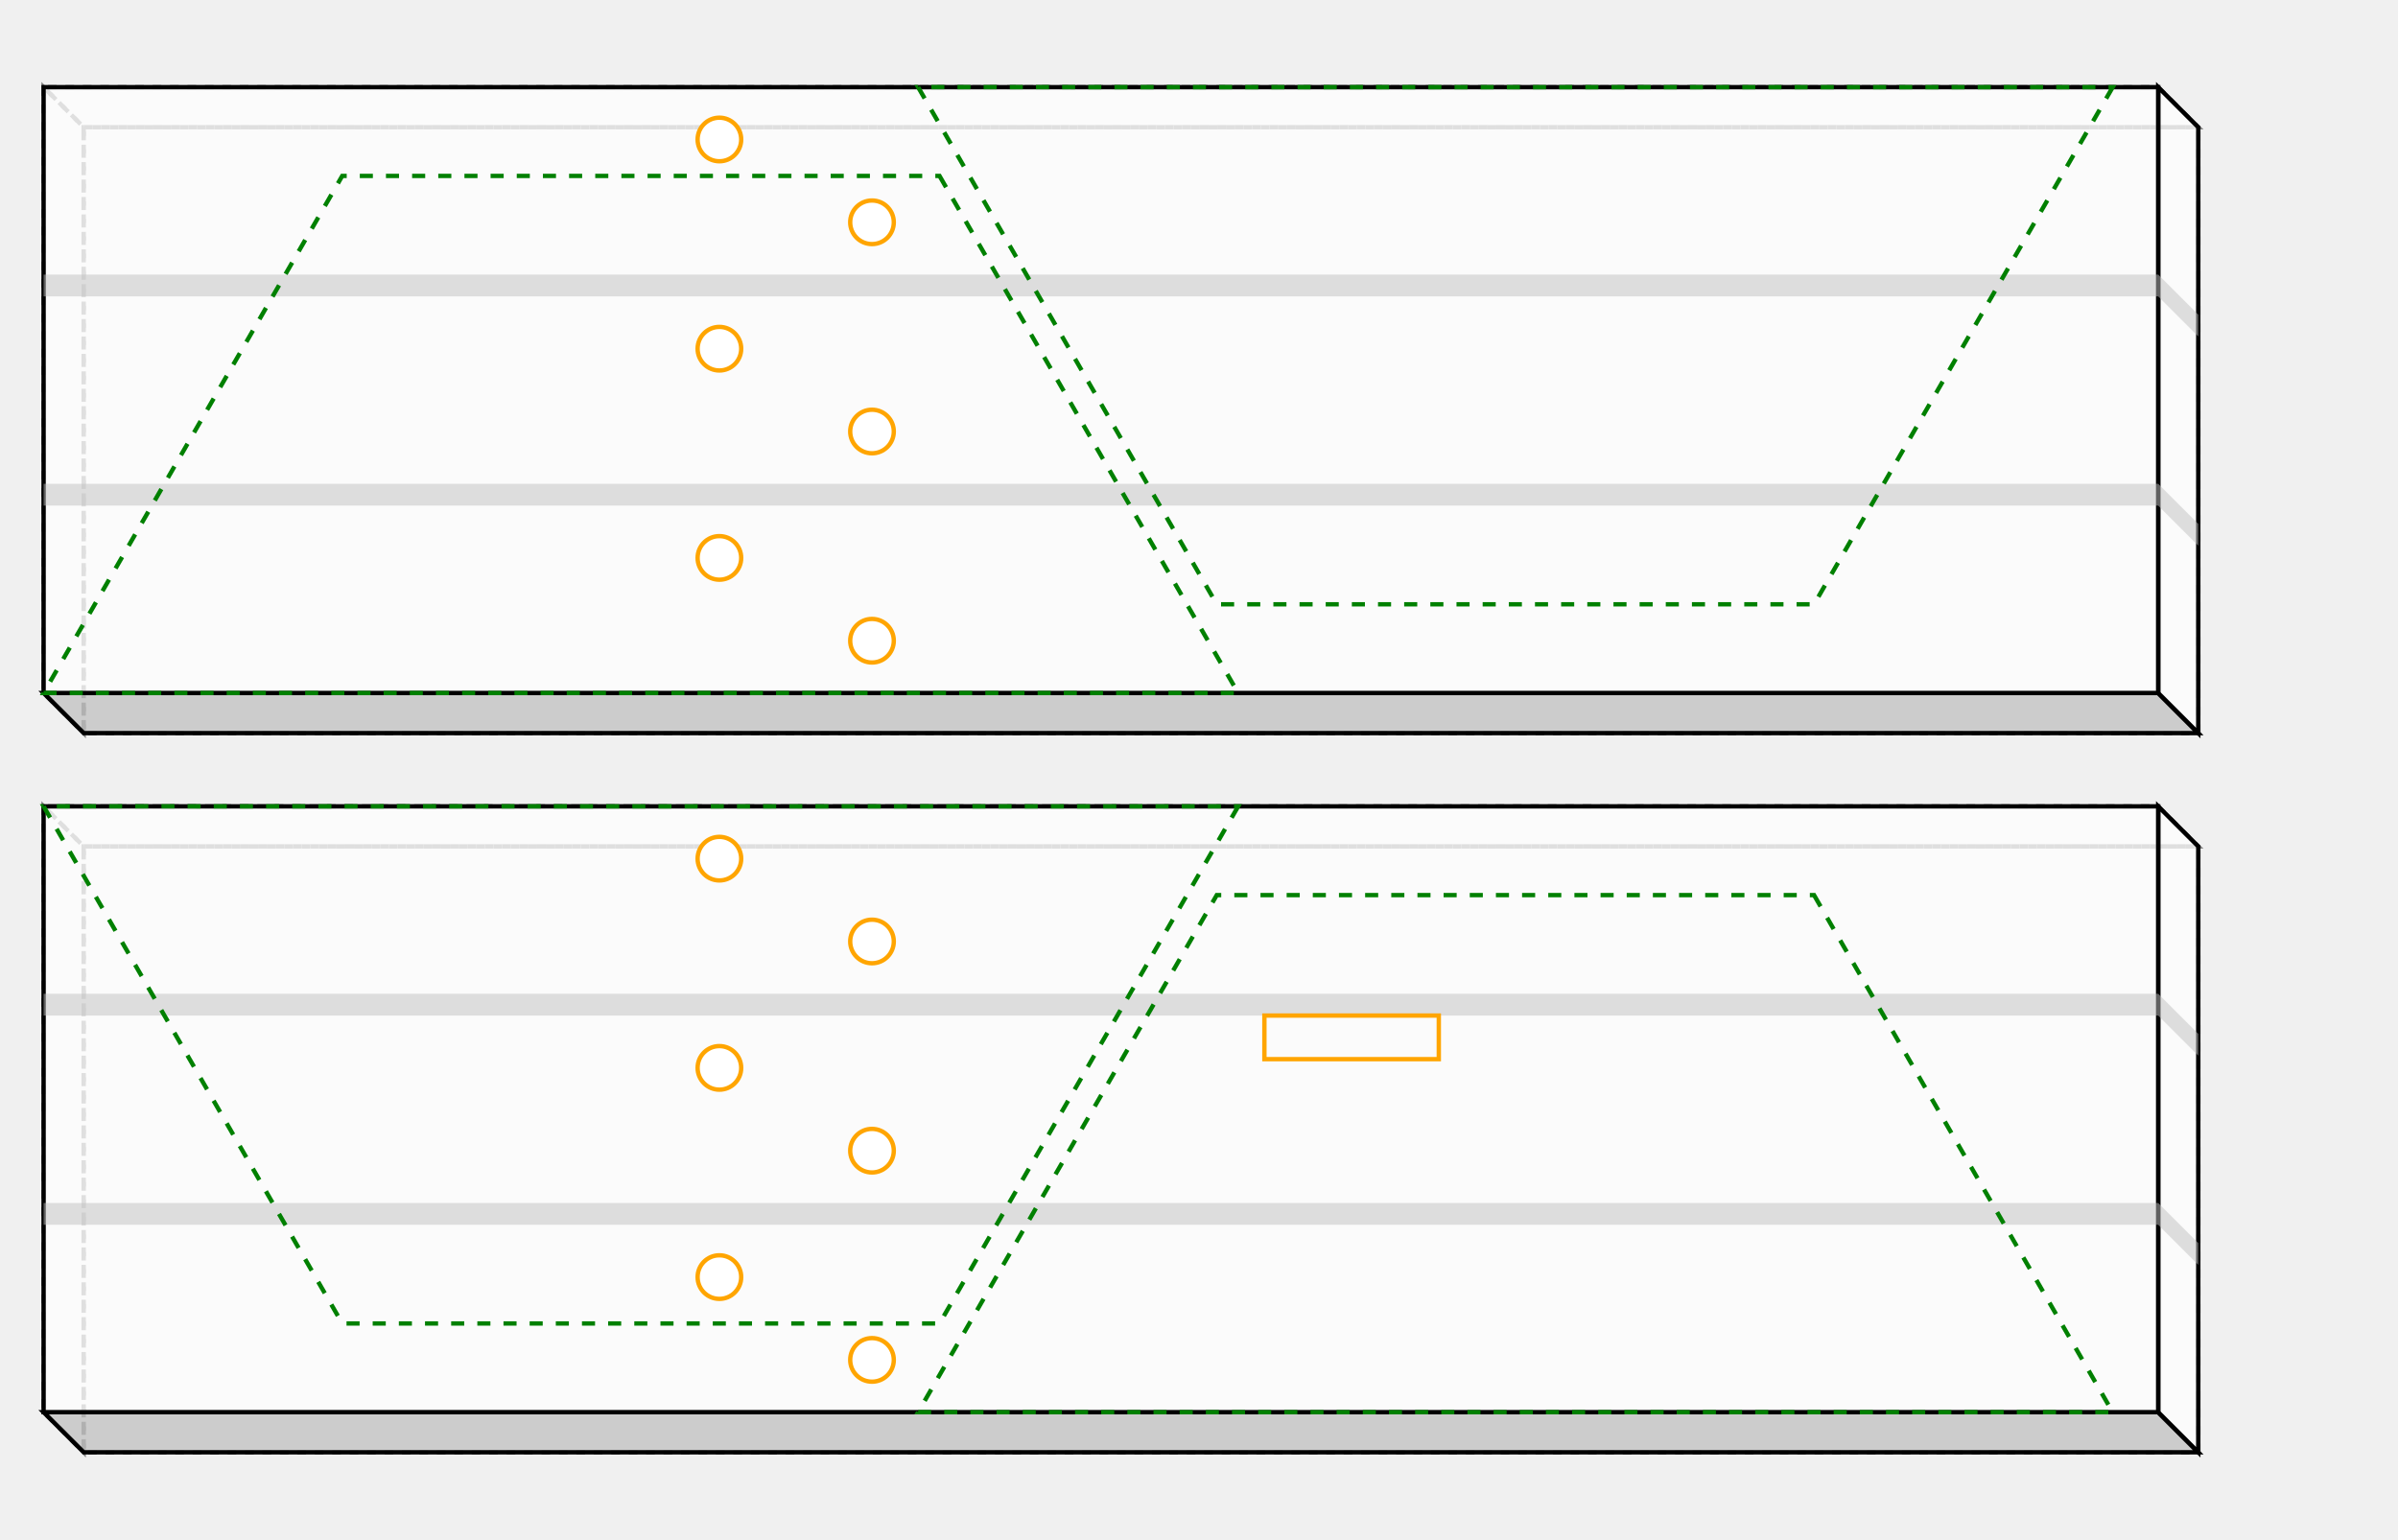
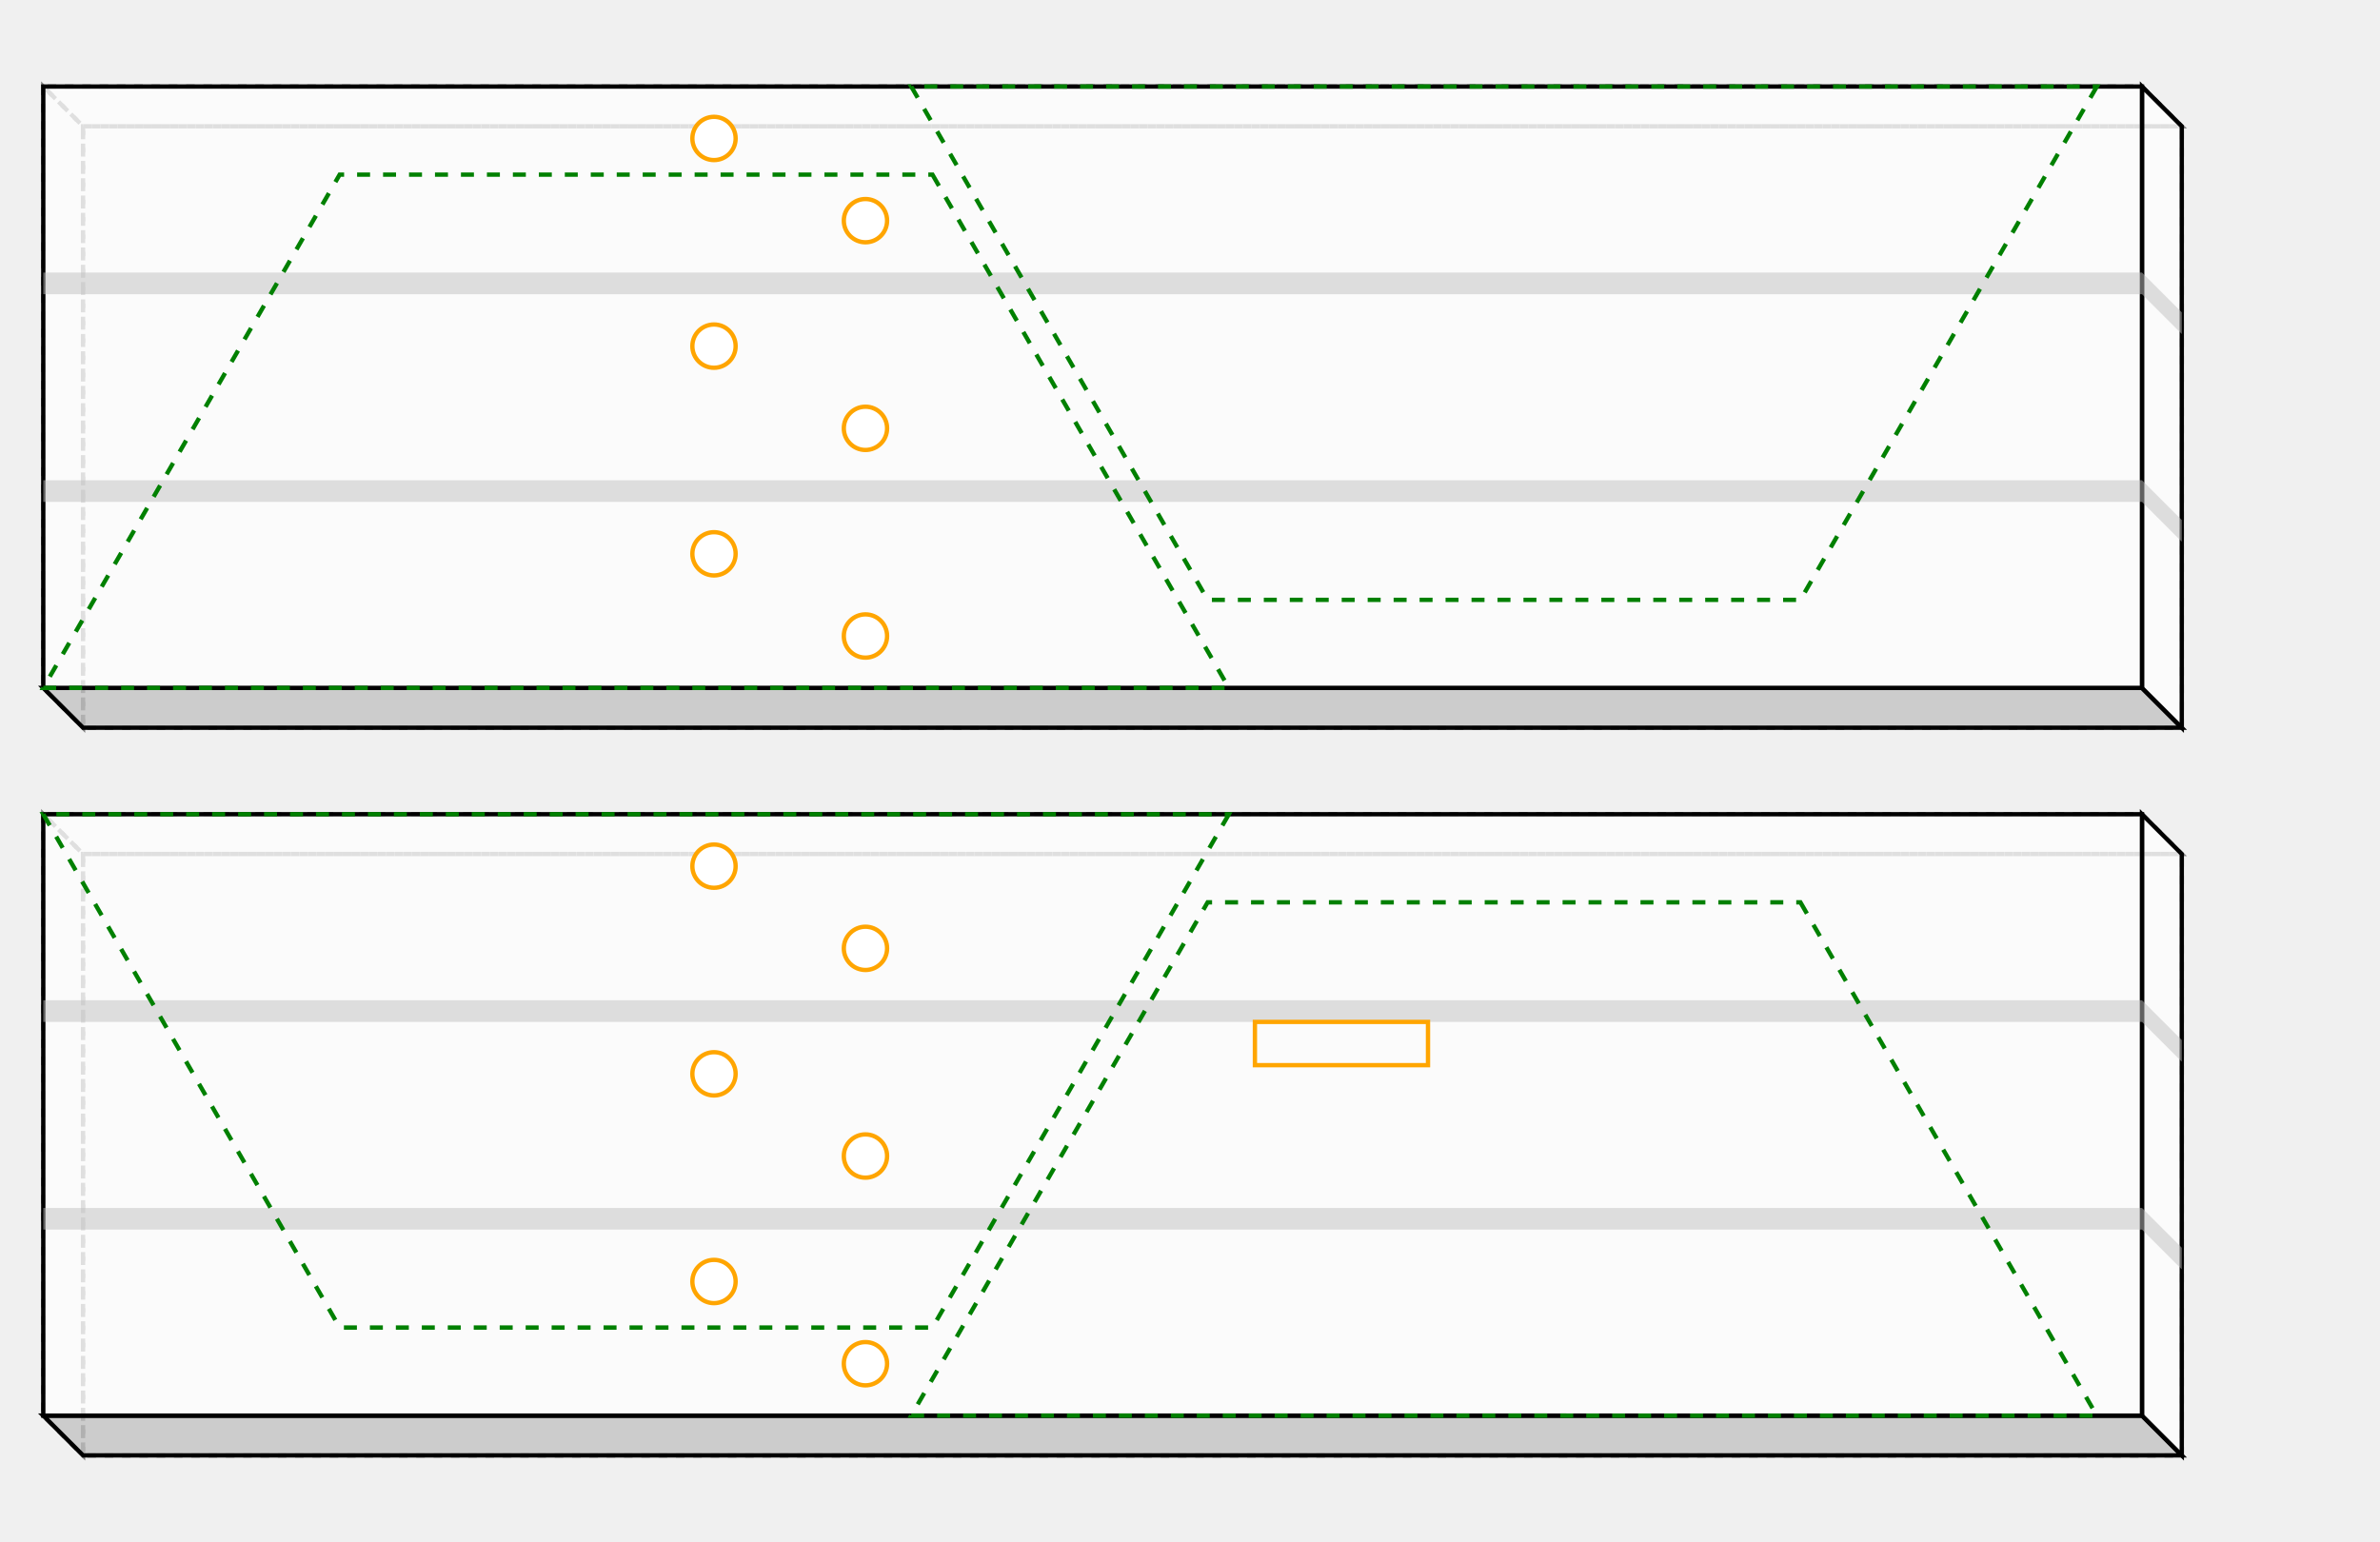
- <svg xmlns="http://www.w3.org/2000/svg" width="1100" viewBox="0 0 550 353.188">
+ <svg xmlns="http://www.w3.org/2000/svg" width="1100" viewBox="0 0 550 356.38">
  <polygon fill="none" stroke-width="1" stroke-dasharray="2" stroke="gray" points="19.192,29.192 19.192,168.192 504.192,168.192 504.192,29.192" />
  <polygon fill="none" stroke-width="1" stroke-dasharray="2" stroke="gray" points="10.0,20.0 10.0,159.0 19.192,168.192 19.192,29.192" />
  <polygon fill="none" stroke-width="1" stroke-dasharray="2" stroke="gray" points="19.192,29.192 504.192,29.192 495.0,20.0 10.0,20.0" />
  <polygon fill="rgba(192,192,192,0.75)" stroke-width="1" stroke-dasharray="" stroke="black" points="10.0,159.0 495.0,159.0 504.192,168.192 19.192,168.192" />
  <polygon fill="rgba(255,255,255,0.75)" stroke-width="1" stroke-dasharray="" stroke="black" points="504.192,29.192 504.192,168.192 495.0,159.0 495.0,20.0" />
  <polygon fill="rgba(255,255,255,0.75)" stroke-width="1" stroke-dasharray="" stroke="black" points="10.0,20.0 495.0,20.0 495.0,159.0 10.0,159.0" />
  <polygon fill="rgba(192,192,192,0.5)" stroke-width="1" stroke-dasharray="" stroke="none" points="495.0,63.0 504.192,72.192 504.192,77.192 495.0,68.0" />
  <polygon fill="rgba(192,192,192,0.5)" stroke-width="1" stroke-dasharray="" stroke="none" points="495.0,111.0 504.192,120.192 504.192,125.192 495.0,116.0" />
  <polygon fill="rgba(192,192,192,0.5)" stroke-width="1" stroke-dasharray="" stroke="none" points="10.0,63.0 495.0,63.0 495.0,68.0 10.0,68.0" />
  <polygon fill="rgba(192,192,192,0.5)" stroke-width="1" stroke-dasharray="" stroke="none" points="10.0,111.0 495.0,111.0 495.0,116.0 10.0,116.0" />
  <circle cx="165" cy="32.0" r="5" stroke="orange" fill="white" stroke-width="1" />
  <circle cx="200" cy="51.0" r="5" stroke="orange" fill="white" stroke-width="1" />
  <circle cx="165" cy="80.0" r="5" stroke="orange" fill="white" stroke-width="1" />
  <circle cx="200" cy="99.0" r="5" stroke="orange" fill="white" stroke-width="1" />
  <circle cx="165" cy="128.0" r="5" stroke="orange" fill="white" stroke-width="1" />
  <circle cx="200" cy="147.0" r="5" stroke="orange" fill="white" stroke-width="1" />
-   <polygon fill="none" stroke-width="1" stroke-dasharray="2" stroke="gray" points="19.192,194.192 19.192,333.192 504.192,333.192 504.192,194.192" />
-   <polygon fill="none" stroke-width="1" stroke-dasharray="2" stroke="gray" points="10.0,185.0 10.0,324.0 19.192,333.192 19.192,194.192" />
-   <polygon fill="none" stroke-width="1" stroke-dasharray="2" stroke="gray" points="19.192,194.192 504.192,194.192 495.0,185.0 10.0,185.0" />
-   <polygon fill="rgba(192,192,192,0.75)" stroke-width="1" stroke-dasharray="" stroke="black" points="10.0,324.0 495.0,324.0 504.192,333.192 19.192,333.192" />
-   <polygon fill="rgba(255,255,255,0.75)" stroke-width="1" stroke-dasharray="" stroke="black" points="504.192,194.192 504.192,333.192 495.0,324.0 495.0,185.0" />
-   <polygon fill="rgba(255,255,255,0.75)" stroke-width="1" stroke-dasharray="" stroke="black" points="10.0,185.0 495.0,185.0 495.0,324.0 10.0,324.0" />
-   <polygon fill="rgba(192,192,192,0.5)" stroke-width="1" stroke-dasharray="" stroke="none" points="495.0,228.0 504.192,237.192 504.192,242.192 495.0,233.0" />
-   <polygon fill="rgba(192,192,192,0.5)" stroke-width="1" stroke-dasharray="" stroke="none" points="495.0,276.0 504.192,285.192 504.192,290.192 495.0,281.0" />
-   <polygon fill="rgba(192,192,192,0.5)" stroke-width="1" stroke-dasharray="" stroke="none" points="10.0,228.0 495.0,228.0 495.0,233.0 10.0,233.0" />
-   <polygon fill="rgba(192,192,192,0.5)" stroke-width="1" stroke-dasharray="" stroke="none" points="10.0,276.0 495.0,276.0 495.0,281.0 10.0,281.0" />
-   <circle cx="165" cy="197.0" r="5" stroke="orange" fill="white" stroke-width="1" />
-   <circle cx="200" cy="216.0" r="5" stroke="orange" fill="white" stroke-width="1" />
-   <rect x="290" y="233.0" width="40" height="10.0" style="fill: none; stroke: orange; stroke-width: 1;" />
-   <circle cx="165" cy="245.0" r="5" stroke="orange" fill="white" stroke-width="1" />
-   <circle cx="200" cy="264.0" r="5" stroke="orange" fill="white" stroke-width="1" />
-   <circle cx="165" cy="293.0" r="5" stroke="orange" fill="white" stroke-width="1" />
-   <circle cx="200" cy="312.0" r="5" stroke="orange" fill="white" stroke-width="1" />
+   <polygon fill="none" stroke-width="1" stroke-dasharray="2" stroke="gray" points="19.192,197.385 19.192,336.385 504.192,336.385 504.192,197.385" />
+   <polygon fill="none" stroke-width="1" stroke-dasharray="2" stroke="gray" points="10.0,188.192 10.0,327.192 19.192,336.385 19.192,197.385" />
+   <polygon fill="none" stroke-width="1" stroke-dasharray="2" stroke="gray" points="19.192,197.385 504.192,197.385 495.0,188.192 10.0,188.192" />
+   <polygon fill="rgba(192,192,192,0.75)" stroke-width="1" stroke-dasharray="" stroke="black" points="10.0,327.192 495.0,327.192 504.192,336.385 19.192,336.385" />
+   <polygon fill="rgba(255,255,255,0.75)" stroke-width="1" stroke-dasharray="" stroke="black" points="504.192,197.385 504.192,336.385 495.0,327.192 495.0,188.192" />
+   <polygon fill="rgba(255,255,255,0.75)" stroke-width="1" stroke-dasharray="" stroke="black" points="10.0,188.192 495.0,188.192 495.0,327.192 10.0,327.192" />
+   <polygon fill="rgba(192,192,192,0.5)" stroke-width="1" stroke-dasharray="" stroke="none" points="495.0,231.192 504.192,240.385 504.192,245.385 495.0,236.192" />
+   <polygon fill="rgba(192,192,192,0.5)" stroke-width="1" stroke-dasharray="" stroke="none" points="495.0,279.192 504.192,288.385 504.192,293.385 495.0,284.192" />
+   <polygon fill="rgba(192,192,192,0.5)" stroke-width="1" stroke-dasharray="" stroke="none" points="10.0,231.192 495.0,231.192 495.0,236.192 10.0,236.192" />
+   <polygon fill="rgba(192,192,192,0.5)" stroke-width="1" stroke-dasharray="" stroke="none" points="10.0,279.192 495.0,279.192 495.0,284.192 10.0,284.192" />
+   <circle cx="165" cy="200.192" r="5" stroke="orange" fill="white" stroke-width="1" />
+   <circle cx="200" cy="219.192" r="5" stroke="orange" fill="white" stroke-width="1" />
+   <rect x="290" y="236.192" width="40" height="10.0" style="fill: none; stroke: orange; stroke-width: 1;" />
+   <circle cx="165" cy="248.192" r="5" stroke="orange" fill="white" stroke-width="1" />
+   <circle cx="200" cy="267.192" r="5" stroke="orange" fill="white" stroke-width="1" />
+   <circle cx="165" cy="296.192" r="5" stroke="orange" fill="white" stroke-width="1" />
+   <circle cx="200" cy="315.192" r="5" stroke="orange" fill="white" stroke-width="1" />
  <polygon fill="none" stroke-width="1" stroke-dasharray="3" stroke="green" points="215.484,40.359 283.983,159.005 10.0,158.995 78.494,40.359" />
  <polygon fill="none" stroke-width="1" stroke-dasharray="3" stroke="green" points="484.563,20.005 416.068,138.641 279.079,138.641 210.579,19.995" />
-   <polygon fill="none" stroke-width="1" stroke-dasharray="3" stroke="green" points="283.983,185.005 215.489,303.641 78.5,303.641 10.0,184.995" />
-   <polygon fill="none" stroke-width="1" stroke-dasharray="3" stroke="green" points="416.063,205.359 484.563,324.005 210.579,323.995 279.074,205.359" />
+   <polygon fill="none" stroke-width="1" stroke-dasharray="3" stroke="green" points="283.983,188.197 215.489,306.833 78.5,306.833 10.0,188.188" />
+   <polygon fill="none" stroke-width="1" stroke-dasharray="3" stroke="green" points="416.063,208.552 484.563,327.197 210.579,327.188 279.074,208.552" />
</svg>
